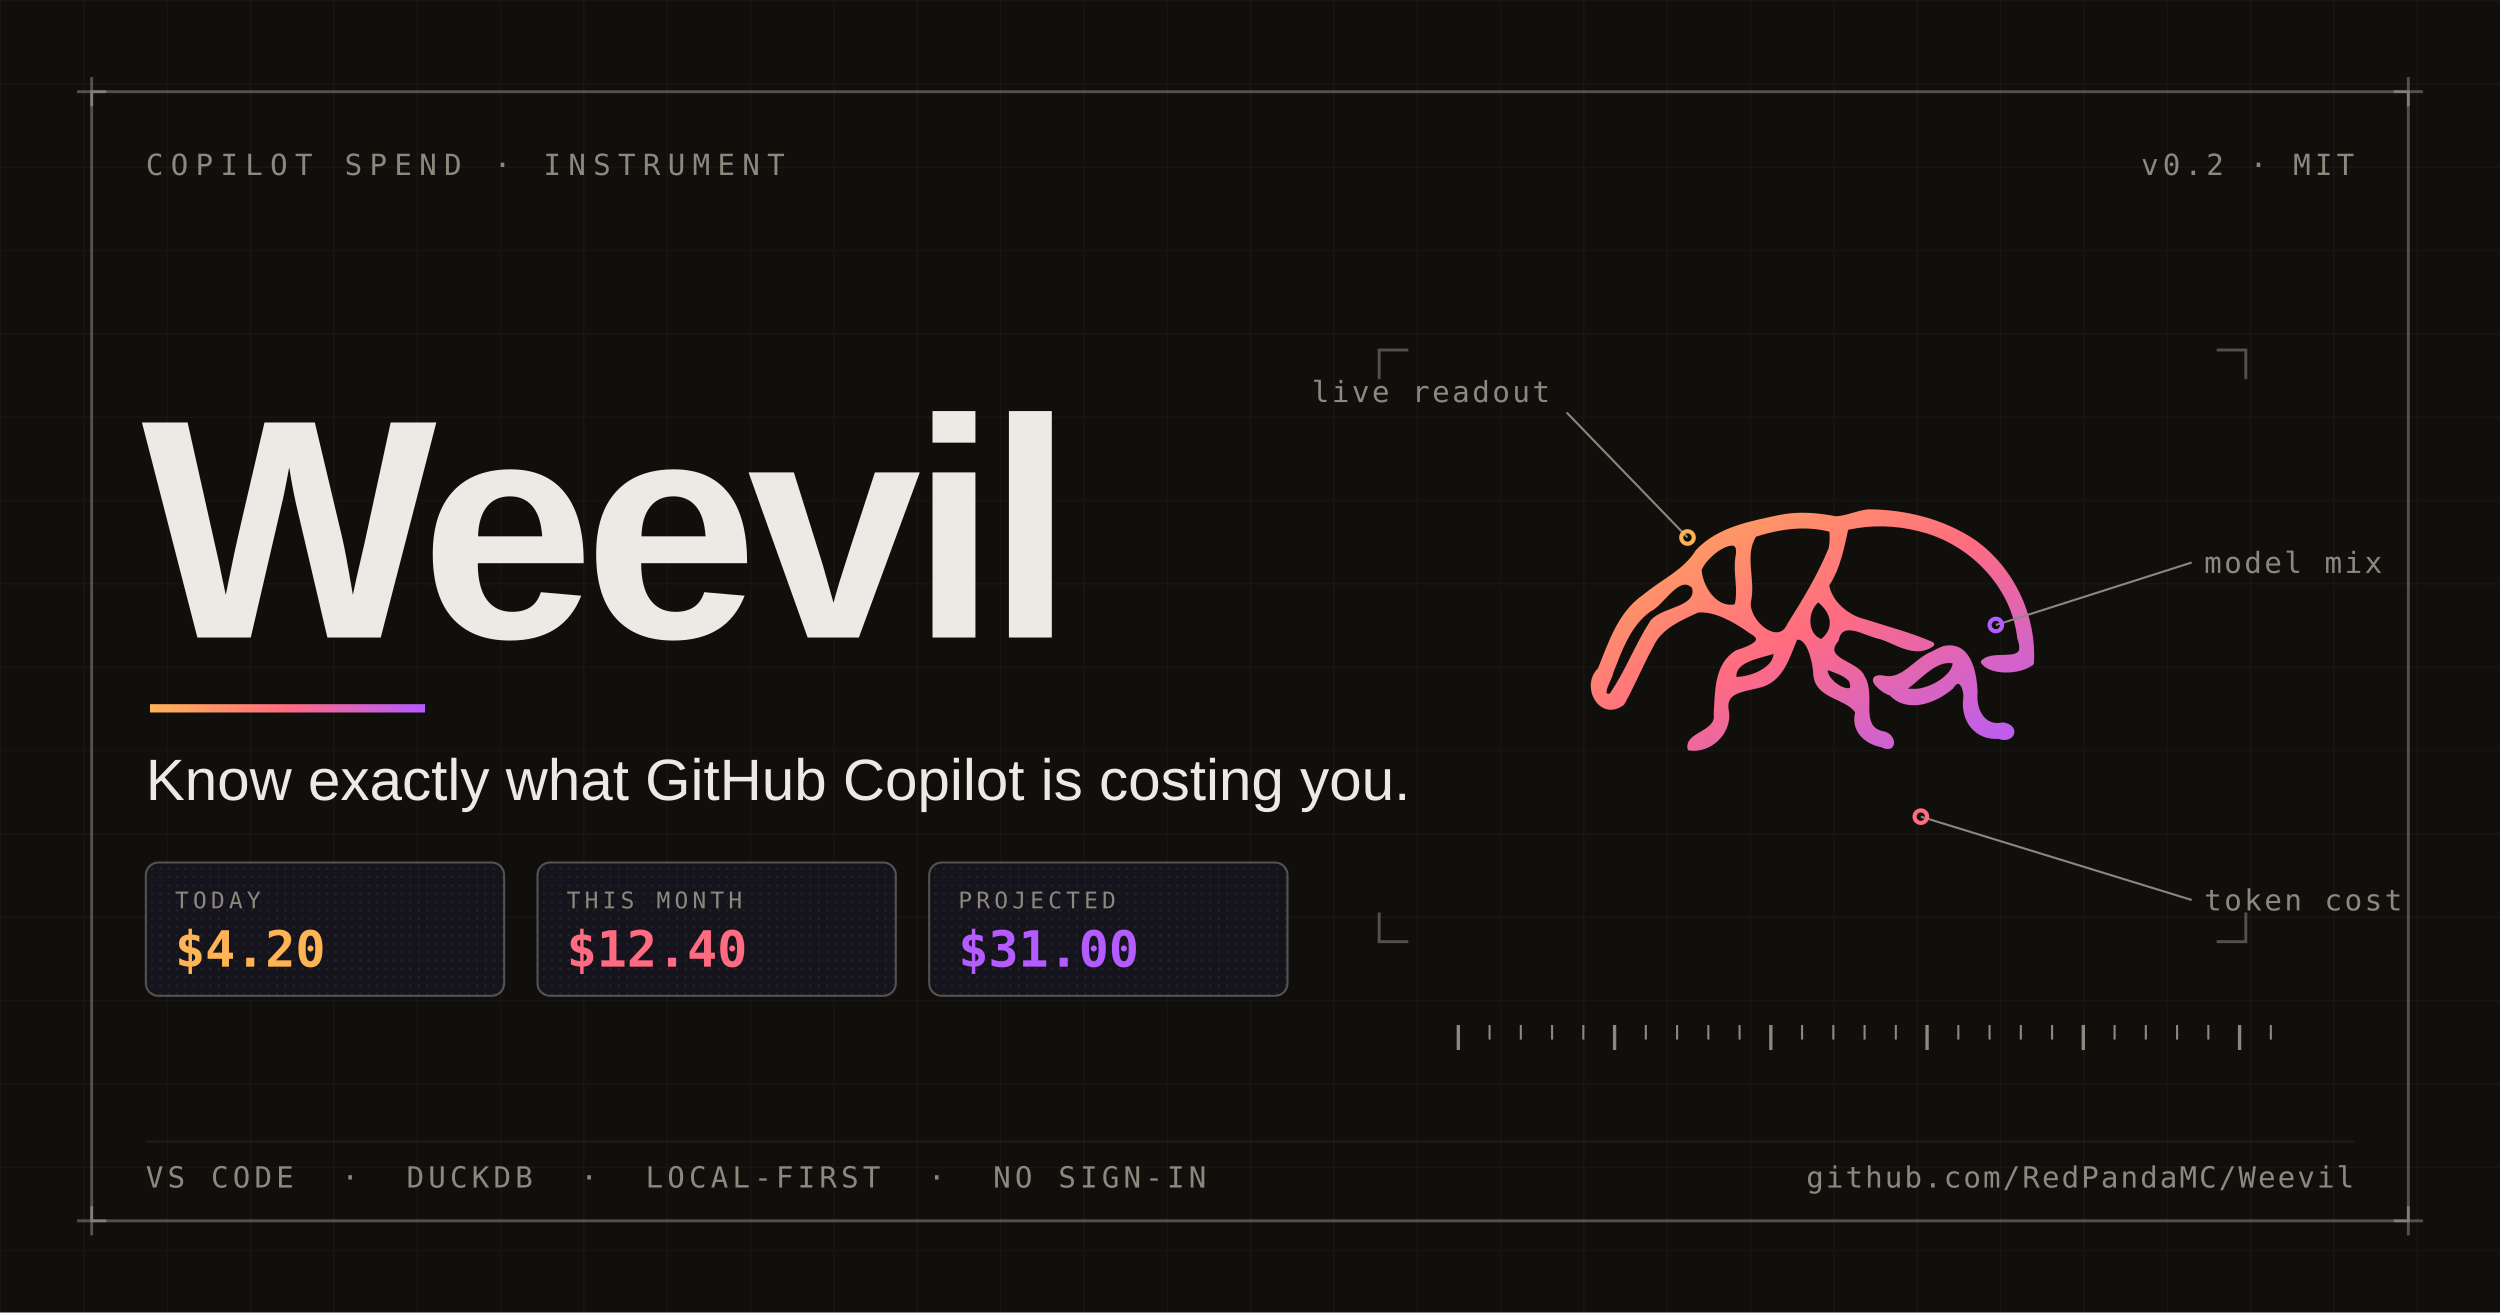
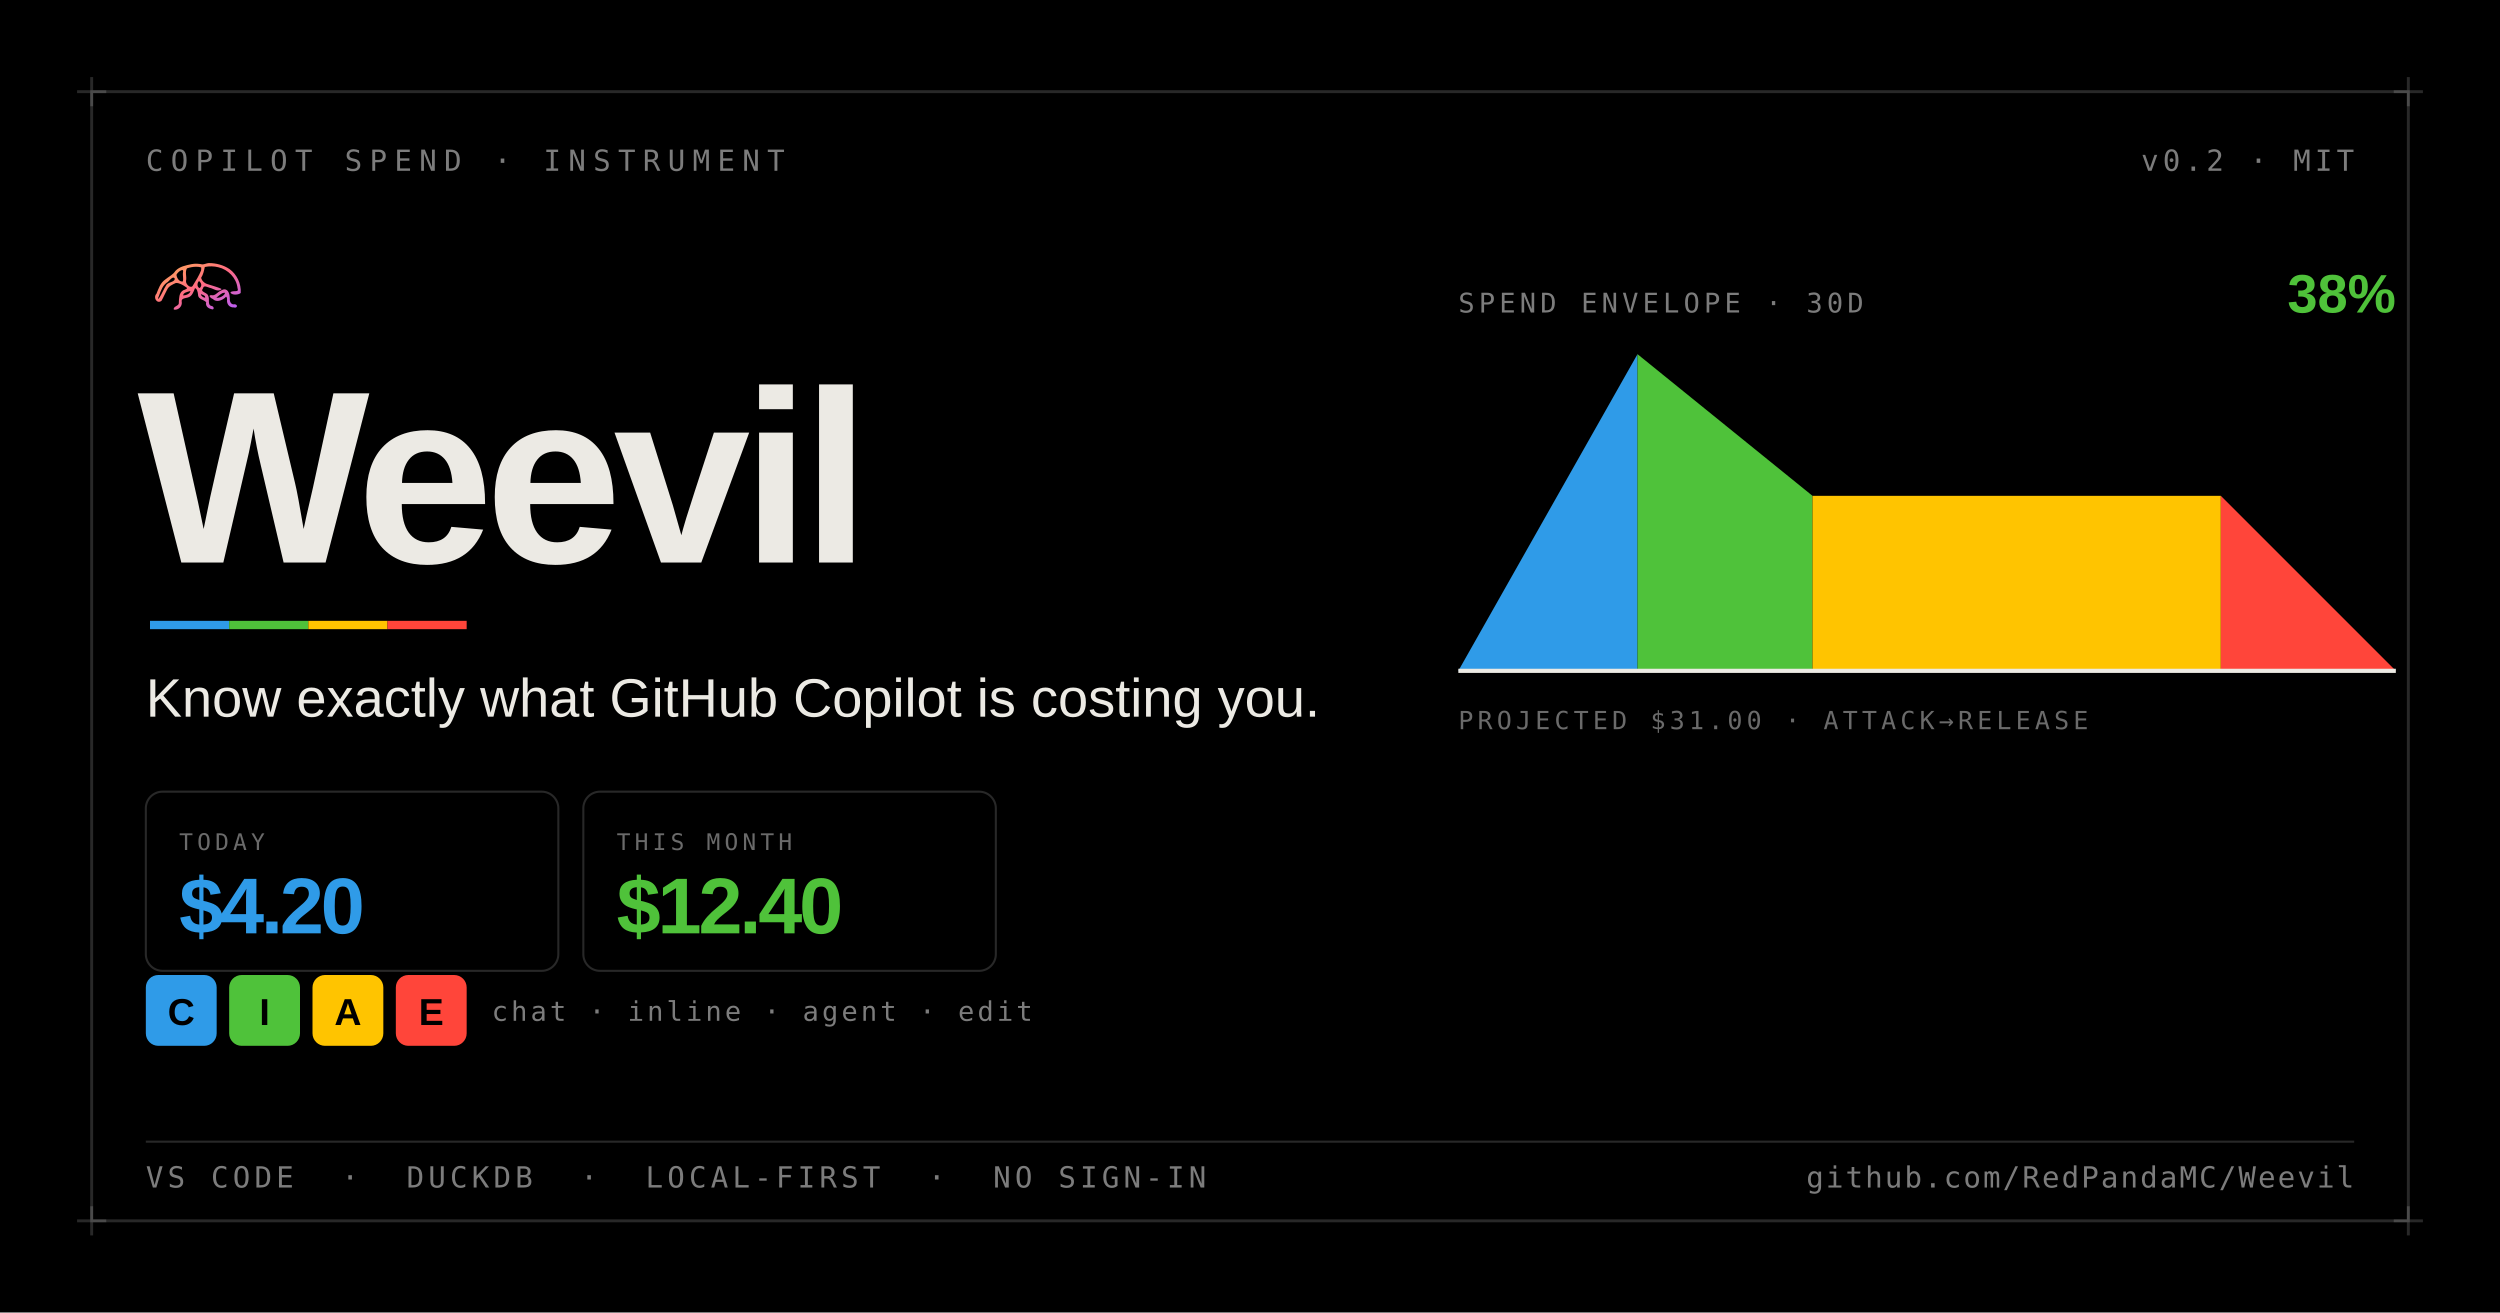
<svg xmlns="http://www.w3.org/2000/svg" width="1200" height="630" viewBox="0 0 1200 630">
-   <defs>
-     <pattern id="grid" width="40" height="40" patternUnits="userSpaceOnUse">
-       <path d="M40 0H0V40" fill="none" stroke="rgba(236,234,228,0.06)" stroke-width="1" />
-     </pattern>
-     <pattern id="scr" width="4" height="4" patternUnits="userSpaceOnUse">
-       <circle cx="1" cy="1" r="0.6" fill="rgba(255,255,255,0.06)" />
-     </pattern>
-     <linearGradient id="rule-grad" x1="0" y1="0" x2="1" y2="0">
-       <stop offset="0" stop-color="#FFB454" />
-       <stop offset="0.5" stop-color="#FF6B81" />
-       <stop offset="1" stop-color="#B45CFF" />
-     </linearGradient>
-   </defs>
-   <rect width="1200" height="630" fill="#100F0C" />
-   <rect width="1200" height="630" fill="url(#grid)" opacity="0.6" />
-   <rect x="44" y="44" width="1112" height="542" fill="none" stroke="rgba(236,234,228,0.30)" stroke-width="1.4" />
-   <path d="M37 44H51M44 37V51" stroke="rgba(236,234,228,0.30)" stroke-width="1.4" />
-   <path d="M1149 44H1163M1156 37V51" stroke="rgba(236,234,228,0.30)" stroke-width="1.4" />
-   <path d="M37 586H51M44 579V593" stroke="rgba(236,234,228,0.30)" stroke-width="1.4" />
-   <path d="M1149 586H1163M1156 579V593" stroke="rgba(236,234,228,0.30)" stroke-width="1.4" />
-   <text x="70" y="84" font-family="'JetBrains Mono', 'DejaVu Sans Mono', monospace" font-size="14" letter-spacing="3.5" fill="#8C887E">COPILOT SPEND · INSTRUMENT</text>
-   <text x="1130" y="84" font-family="'JetBrains Mono', 'DejaVu Sans Mono', monospace" font-size="14" letter-spacing="2" fill="#8C887E" text-anchor="end">v0.2 · MIT</text>
-   <svg x="690" y="150" width="360" height="300" viewBox="0 0 2048 2048">
+   <rect width="1200" height="630" fill="#000000" />
+   <rect x="44" y="44" width="1112" height="542" fill="none" stroke="rgba(255,255,255,0.16)" stroke-width="1.4" />
+   <path d="M37 44H51M44 37V51" stroke="rgba(255,255,255,0.16)" stroke-width="1.4" />
+   <path d="M1149 44H1163M1156 37V51" stroke="rgba(255,255,255,0.16)" stroke-width="1.4" />
+   <path d="M37 586H51M44 579V593" stroke="rgba(255,255,255,0.16)" stroke-width="1.4" />
+   <path d="M1149 586H1163M1156 579V593" stroke="rgba(255,255,255,0.16)" stroke-width="1.4" />
+   <text x="70" y="82" font-family="'JetBrains Mono', 'DejaVu Sans Mono', monospace" font-size="14" letter-spacing="3.5" fill="#7C7C7C">COPILOT SPEND · INSTRUMENT</text>
+   <text x="1130" y="82" font-family="'JetBrains Mono', 'DejaVu Sans Mono', monospace" font-size="14" letter-spacing="2" fill="#7C7C7C" text-anchor="end">v0.2 · MIT</text>
+   <svg x="66" y="108" width="58" height="58" viewBox="0 0 2048 2048">
    <defs>
      <linearGradient id="weevil-grad" x1="0" y1="0" x2="1" y2="1">
        <stop offset="0" stop-color="#FFB454" />
        <stop offset="0.5" stop-color="#FF6B81" />
        <stop offset="1" stop-color="#B45CFF" />
      </linearGradient>
    </defs>
    <g transform="translate(1024, 1024) scale(2.2) translate(-1024, -1024)">
      <g transform="translate(0, 465)">
        <path fill="url(#weevil-grad)" d="m 1107.445,386.709 a 3.71,3.71 0 0 0 -0.383,0.018 c -17.717,1.759 -33.043,10.024 -48.789,10.271 -27.326,-5.334 -55.832,-7.582 -83.814,-1.859 a 3.71,3.71 0 0 0 -0.037,0.01 c -42.812,9.23 -91.615,17.551 -124.006,52.234 a 3.71,3.71 0 0 0 -0.449,0.588 c -17.963,29.217 -51.437,43.617 -78.686,66.297 -0.004,0.003 -0.008,0.007 -0.012,0.01 -37.386,26.149 -51.038,70.645 -66.846,109.303 -13.338,13.004 -13.13,32.831 -5.117,46.443 4.084,6.939 10.291,12.46 18.01,14.475 7.719,2.015 16.707,0.263 25.445,-6.264 a 3.71,3.71 0 0 0 1.012,-1.148 c 16.069,-28.469 27.828,-58.734 43.551,-86.584 a 3.71,3.71 0 0 0 0.145,-0.285 c 11.645,-25.551 40.35,-38.018 66.225,-49.762 24.402,-2.372 54.608,14.84 76.455,30.678 a 3.71,3.71 0 0 0 0.441,0.273 c 6.683,3.542 8.9,6.616 9.221,8.139 0.32,1.523 -0.45,3.145 -3.234,5.443 -5.569,4.596 -17.539,8.905 -25.281,11.174 a 3.71,3.71 0 0 0 -0.814,0.348 c -16.908,9.784 -24.877,25.961 -28.729,43.166 -3.851,17.205 -3.856,35.714 -4.916,51.41 a 3.71,3.71 0 0 0 0.031,0.791 c 0.934,6.34 -0.757,10.532 -4.008,14.428 -3.251,3.895 -8.278,7.237 -13.598,10.424 -5.319,3.187 -10.889,6.185 -15.225,10.133 -4.336,3.948 -7.458,9.55 -6.27,16.137 a 3.71,3.71 0 0 0 3.17,3.02 c 31.652,4.139 62.15,-24.382 58.889,-56.781 a 3.71,3.71 0 0 0 -0.078,-0.465 c -1.786,-7.72 -1.274,-13.082 0.463,-17.035 1.737,-3.953 4.79,-6.783 9.098,-9.119 8.576,-4.651 21.82,-6.603 34.014,-9.701 18.818,-3.889 30.75,-15.759 39.08,-29.756 7.979,-13.408 13.021,-28.768 18.631,-42.152 3.063,-0.399 5.471,0.498 7.994,2.658 2.982,2.552 5.805,6.978 8.088,12.273 4.566,10.591 7.059,24.486 7.811,32.883 l -0.014,-0.361 c -0.091,10.524 3.211,18.642 8.418,24.725 5.207,6.083 12.099,10.179 19.191,13.727 13.681,6.843 27.926,11.957 34.945,22.268 -3.319,13.176 -0.102,25.134 7.172,34.051 7.501,9.196 18.992,15.303 31.678,17.811 5.467,2.701 9.981,3.556 13.781,2.061 3.9,-1.534 5.737,-5.783 5.471,-9.48 -0.533,-7.395 -6.957,-15.254 -17.233,-16.549 l 0.383,0.068 c -8.828,-2.065 -13.274,-5.905 -16.082,-11.168 -2.808,-5.263 -3.768,-12.318 -3.996,-20.275 -0.456,-15.915 2.236,-35.186 -6.898,-50.195 l 0.33,0.693 c -2.426,-6.876 -8.232,-11.62 -14.557,-15.658 -6.324,-4.038 -13.411,-7.438 -19.184,-10.98 -5.773,-3.543 -9.95,-7.21 -11.277,-10.836 -1.327,-3.626 -0.748,-8.081 5.26,-15.479 a 3.71,3.71 0 0 0 0.752,-1.582 c 1.681,-8.084 4.687,-11.632 8.441,-13.404 3.755,-1.772 9,-1.723 15.113,-0.369 12.227,2.708 26.703,10.414 38.379,12.17 l -0.576,-0.135 c 11.467,3.662 24.377,10.918 37.836,15.162 13.459,4.244 28.097,5.263 41.482,-4.338 a 3.71,3.71 0 0 0 -0.682,-6.414 c -32.77,-14.261 -67.226,-23.024 -100.6,-33.885 a 3.71,3.71 0 0 0 -0.324,-0.09 c -24.243,-5.522 -48.275,-25.691 -53.213,-50.125 16.325,-25.224 21.954,-54.545 28.17,-83.023 34.324,-7.5 70.421,-6.742 104.471,1.949 a 3.71,3.71 0 0 0 0.068,0.018 c 74.972,17.634 138.758,82.024 147.336,159.65 a 3.71,3.71 0 0 0 0.197,0.846 c 3.865,10.758 3.168,16.101 1.244,18.762 -1.924,2.66 -6.338,4.105 -12.701,4.664 -6.364,0.559 -14.136,0.277 -21.605,0.943 -7.47,0.666 -14.936,2.246 -20.207,7.541 a 3.71,3.71 0 0 0 -0.281,4.918 c 7.466,9.445 21.642,13.166 36.27,13.289 14.627,0.123 29.976,-3.484 40.428,-11.211 a 3.71,3.71 0 0 0 1.496,-2.752 c 4.381,-70.229 -29.245,-141.248 -86.109,-182.611 a 3.71,3.71 0 0 0 -0.098,-0.068 c -46.762,-31.76 -104.236,-46.217 -160.156,-46.438 z m -98.113,28.521 c 13.447,-0.092 26.808,1.426 39.859,4.814 0.462,8.422 0.653,16.713 -1.141,24.475 -16.166,39.409 -38.489,76.449 -61.455,112.689 a 3.71,3.71 0 0 0 -0.246,0.455 c -3.813,8.407 -8.726,11.516 -14.371,12.105 -5.645,0.589 -12.473,-1.79 -18.877,-6.342 -12.807,-9.103 -22.954,-26.568 -20.756,-39.068 l -0.033,0.172 c 3.906,-17.336 1.048,-34.997 -0.139,-51.744 -1.156,-16.309 -0.775,-31.505 7.643,-45.281 22.415,-7.25 46.069,-12.116 69.516,-12.275 z m -106.287,25.602 c 3.138,-0.172 4.665,0.425 5.822,2.311 1.158,1.886 1.929,6.126 0.531,13.445 a 3.71,3.71 0 0 0 -0.008,0.041 c -2.327,12.974 -0.884,25.989 0.102,38.471 0.924,11.698 1.317,22.85 -1.434,33.15 -13.017,2.525 -24.377,-3.317 -33.271,-13.42 -9.181,-10.429 -15.102,-25.248 -15.939,-38 3.387,-7.199 8.446,-13.649 14.461,-19.08 a 3.71,3.71 0 0 0 0.225,-0.221 c 3.283,-3.515 8.545,-7.709 14.07,-10.961 5.525,-3.252 11.407,-5.515 15.441,-5.736 z m -68.301,58.041 c 3.116,0.136 6.299,1.485 9.91,4.982 1.507,6.951 0.144,11.467 -3.127,15.449 -3.432,4.179 -9.336,7.676 -16.344,10.795 -14.015,6.238 -32.105,10.582 -42.102,21.818 a 3.71,3.71 0 0 0 -0.334,0.438 c -23.154,35.47 -37.321,75.339 -60.947,109.045 -1.505,0.04 -2.708,-0.057 -3.309,-0.266 -0.814,-0.283 -0.871,-0.424 -1.047,-0.795 -0.351,-0.741 -0.299,-3.629 0.916,-7.297 1.215,-3.668 3.221,-7.967 5.023,-11.992 1.802,-4.025 3.488,-7.546 3.811,-11.158 l -0.248,1.037 c 13.601,-34.298 25.66,-70.026 55.455,-91.869 l -0.617,0.365 c 9.959,-4.672 18.761,-15.367 27.783,-24.557 9.023,-9.19 17.936,-16.312 25.176,-15.996 z m 197.74,26.469 c 9.704,7.848 15.797,17.369 17.01,26.729 1.244,9.599 -2.183,19.193 -12.406,27.787 -10.411,-3.874 -15.622,-13.668 -16.193,-24.928 -0.554,-10.92 3.654,-22.559 11.59,-29.588 z m 193.23,64.025 c -2.378,0.167 -4.851,0.552 -7.422,1.168 a 3.71,3.71 0 0 0 -0.518,0.164 c -5.615,2.252 -11.059,4.878 -16.332,7.777 -13.672,5.567 -24.825,16.689 -36.166,25.098 -11.421,8.468 -22.331,14.137 -36.185,10.566 a 3.71,3.71 0 0 0 -0.535,-0.098 c -3.425,-0.362 -6.11,-0.345 -8.424,0.182 -2.314,0.527 -4.574,1.804 -5.611,4.049 -1.038,2.244 -0.561,4.542 0.229,6.355 0.79,1.813 1.97,3.442 3.387,5.064 5.37,6.149 13.821,12.126 20.887,14.137 13.278,13.984 31.06,16.869 47.941,13.518 17.179,-3.411 33.775,-12.881 46.053,-23.412 a 3.71,3.71 0 0 0 0.734,-0.854 c 3.016,-4.841 5.516,-6.281 6.707,-6.463 1.191,-0.182 2.297,0.326 3.846,2.377 3.096,4.103 5.205,13.529 4.176,19.457 a 3.71,3.71 0 0 0 -0.025,0.17 c -2.064,16.352 2.119,32.024 11.508,43.334 9.237,11.128 23.627,17.805 41.08,16.627 10.434,3.969 19.801,0.63 22.818,-6.279 1.552,-3.554 1.026,-8.003 -1.684,-11.361 -2.709,-3.358 -7.22,-5.696 -13.496,-6.805 a 3.71,3.71 0 0 0 -1.383,0.018 c -13.912,2.828 -23.202,-1.801 -29.494,-10.291 -6.292,-8.49 -9.133,-21.262 -7.871,-33.998 a 3.71,3.71 0 0 0 0.016,-0.512 c -0.521,-13.105 -2.462,-30.596 -8.684,-45.033 -3.111,-7.219 -7.324,-13.727 -13.193,-18.359 -5.87,-4.632 -13.443,-7.221 -22.358,-6.596 z m -259.853,12.744 c -0.097,4.095 -1.502,7.874 -4.045,11.51 -3.278,4.686 -8.457,8.996 -14.617,12.527 -11.247,6.448 -25.59,10.03 -36.631,10.133 -0.146,-4.942 1.211,-8.773 3.77,-12.119 3.103,-4.058 8.089,-7.426 14.094,-10.189 11.612,-5.344 26.486,-8.289 37.43,-11.861 z m 260.254,13.539 c 2.164,-0.092 4.377,0.12 6.623,0.49 -0.747,8.044 -7.871,17.032 -18.26,24.234 -11.558,8.013 -26.596,13.522 -37.65,13.818 -1.656,-0.264 -3.192,-0.231 -4.893,-0.211 -2.019,0.024 -4.119,0.036 -5.561,-0.143 -0.065,-0.008 -0.055,-0.021 -0.115,-0.031 0.096,-0.148 0.097,-0.183 0.227,-0.359 9.466,-6.877 18.834,-16.107 28.627,-23.707 9.993,-7.755 20.256,-13.634 31.002,-14.092 z m -179.424,10.447 c 11.802,4.662 23.756,8.072 31.551,16.357 1.537,3.859 2.047,6.729 1.918,8.279 -0.137,1.643 -0.422,1.817 -1.104,2.168 -1.362,0.702 -6.671,0.288 -12.381,-2.615 -5.71,-2.903 -11.764,-7.719 -15.621,-12.945 -2.83,-3.835 -4.389,-7.651 -4.363,-11.244 z" />
      </g>
    </g>
  </svg>
-   <path d="M676 168 h-14 v14 M1064 168 h14 v14 M676 452 h-14 v-14 M1064 452 h14 v-14" fill="none" stroke="rgba(236,234,228,0.30)" stroke-width="1.4" />
-   <path d="M810 258L752 198" stroke="#8C887E" stroke-width="1" fill="none" />
-   <circle cx="810" cy="258" r="3" fill="none" stroke="#FFB454" stroke-width="2" />
-   <text x="744" y="193" font-family="'JetBrains Mono', 'DejaVu Sans Mono', monospace" font-size="14" letter-spacing="1.2" fill="#8C887E" text-anchor="end">live readout</text>
-   <path d="M958 300L1052 270" stroke="#8C887E" stroke-width="1" fill="none" />
-   <circle cx="958" cy="300" r="3" fill="none" stroke="#B45CFF" stroke-width="2" />
-   <text x="1058" y="275" font-family="'JetBrains Mono', 'DejaVu Sans Mono', monospace" font-size="14" letter-spacing="1.2" fill="#8C887E" text-anchor="start">model mix</text>
-   <path d="M922 392L1052 432" stroke="#8C887E" stroke-width="1" fill="none" />
-   <circle cx="922" cy="392" r="3" fill="none" stroke="#FF6B81" stroke-width="2" />
-   <text x="1058" y="437" font-family="'JetBrains Mono', 'DejaVu Sans Mono', monospace" font-size="14" letter-spacing="1.2" fill="#8C887E" text-anchor="start">token cost</text>
-   <line x1="700" y1="492" x2="700" y2="504" stroke="#8C887E" stroke-width="1.6" />
-   <line x1="715" y1="492" x2="715" y2="499" stroke="#8C887E" stroke-width="1" />
-   <line x1="730" y1="492" x2="730" y2="499" stroke="#8C887E" stroke-width="1" />
-   <line x1="745" y1="492" x2="745" y2="499" stroke="#8C887E" stroke-width="1" />
-   <line x1="760" y1="492" x2="760" y2="499" stroke="#8C887E" stroke-width="1" />
-   <line x1="775" y1="492" x2="775" y2="504" stroke="#8C887E" stroke-width="1.6" />
-   <line x1="790" y1="492" x2="790" y2="499" stroke="#8C887E" stroke-width="1" />
-   <line x1="805" y1="492" x2="805" y2="499" stroke="#8C887E" stroke-width="1" />
-   <line x1="820" y1="492" x2="820" y2="499" stroke="#8C887E" stroke-width="1" />
-   <line x1="835" y1="492" x2="835" y2="499" stroke="#8C887E" stroke-width="1" />
-   <line x1="850" y1="492" x2="850" y2="504" stroke="#8C887E" stroke-width="1.6" />
-   <line x1="865" y1="492" x2="865" y2="499" stroke="#8C887E" stroke-width="1" />
-   <line x1="880" y1="492" x2="880" y2="499" stroke="#8C887E" stroke-width="1" />
-   <line x1="895" y1="492" x2="895" y2="499" stroke="#8C887E" stroke-width="1" />
-   <line x1="910" y1="492" x2="910" y2="499" stroke="#8C887E" stroke-width="1" />
-   <line x1="925" y1="492" x2="925" y2="504" stroke="#8C887E" stroke-width="1.6" />
-   <line x1="940" y1="492" x2="940" y2="499" stroke="#8C887E" stroke-width="1" />
-   <line x1="955" y1="492" x2="955" y2="499" stroke="#8C887E" stroke-width="1" />
-   <line x1="970" y1="492" x2="970" y2="499" stroke="#8C887E" stroke-width="1" />
-   <line x1="985" y1="492" x2="985" y2="499" stroke="#8C887E" stroke-width="1" />
-   <line x1="1000" y1="492" x2="1000" y2="504" stroke="#8C887E" stroke-width="1.6" />
-   <line x1="1015" y1="492" x2="1015" y2="499" stroke="#8C887E" stroke-width="1" />
-   <line x1="1030" y1="492" x2="1030" y2="499" stroke="#8C887E" stroke-width="1" />
-   <line x1="1045" y1="492" x2="1045" y2="499" stroke="#8C887E" stroke-width="1" />
-   <line x1="1060" y1="492" x2="1060" y2="499" stroke="#8C887E" stroke-width="1" />
-   <line x1="1075" y1="492" x2="1075" y2="504" stroke="#8C887E" stroke-width="1.6" />
-   <line x1="1090" y1="492" x2="1090" y2="499" stroke="#8C887E" stroke-width="1" />
-   <text x="68" y="306" font-family="'Schibsted Grotesk', 'Liberation Sans', Arial, sans-serif" font-size="150" font-weight="700" letter-spacing="-5" fill="#ECEAE4">Weevil</text>
-   <rect x="72" y="338" width="132" height="4" fill="url(#rule-grad)" />
-   <text x="70" y="384" font-family="'Schibsted Grotesk', 'Liberation Sans', Arial, sans-serif" font-size="28" font-weight="500" fill="#ECEAE4">Know exactly what GitHub Copilot is costing you.</text>
-   <rect x="70" y="414" width="172" height="64" rx="6" fill="#15131b" stroke="rgba(236,234,228,0.30)" />
-   <rect x="70" y="414" width="172" height="64" rx="6" fill="url(#scr)" />
-   <text x="84" y="436" font-family="'JetBrains Mono', 'DejaVu Sans Mono', monospace" font-size="11" letter-spacing="2" fill="#8C887E">TODAY</text>
-   <text x="84" y="464" font-family="'JetBrains Mono', 'DejaVu Sans Mono', monospace" font-size="24" font-weight="700" fill="#FFB454">$4.20</text>
-   <rect x="258" y="414" width="172" height="64" rx="6" fill="#15131b" stroke="rgba(236,234,228,0.30)" />
-   <rect x="258" y="414" width="172" height="64" rx="6" fill="url(#scr)" />
-   <text x="272" y="436" font-family="'JetBrains Mono', 'DejaVu Sans Mono', monospace" font-size="11" letter-spacing="2" fill="#8C887E">THIS MONTH</text>
-   <text x="272" y="464" font-family="'JetBrains Mono', 'DejaVu Sans Mono', monospace" font-size="24" font-weight="700" fill="#FF6B81">$12.40</text>
-   <rect x="446" y="414" width="172" height="64" rx="6" fill="#15131b" stroke="rgba(236,234,228,0.30)" />
-   <rect x="446" y="414" width="172" height="64" rx="6" fill="url(#scr)" />
-   <text x="460" y="436" font-family="'JetBrains Mono', 'DejaVu Sans Mono', monospace" font-size="11" letter-spacing="2" fill="#8C887E">PROJECTED</text>
-   <text x="460" y="464" font-family="'JetBrains Mono', 'DejaVu Sans Mono', monospace" font-size="24" font-weight="700" fill="#B45CFF">$31.00</text>
-   <line x1="70" y1="548" x2="1130" y2="548" stroke="rgba(236,234,228,0.06)" stroke-width="1" />
-   <text x="70" y="570" font-family="'JetBrains Mono', 'DejaVu Sans Mono', monospace" font-size="14" letter-spacing="2" fill="#8C887E">VS CODE  ·  DUCKDB  ·  LOCAL-FIRST  ·  NO SIGN-IN</text>
-   <text x="1130" y="570" font-family="'JetBrains Mono', 'DejaVu Sans Mono', monospace" font-size="14" letter-spacing="1" fill="#8C887E" text-anchor="end">github.com/RedPandaMC/Weevil</text>
+   <text x="66" y="270" font-family="'Schibsted Grotesk', 'Liberation Sans', Arial, sans-serif" font-size="118" font-weight="700" letter-spacing="-4" fill="#ECEAE4">Weevil</text>
+   <rect x="72" y="298" width="38" height="4" fill="#2F9BE8" />
+   <rect x="110" y="298" width="38" height="4" fill="#4FC23A" />
+   <rect x="148" y="298" width="38" height="4" fill="#FFC400" />
+   <rect x="186" y="298" width="38" height="4" fill="#FF453A" />
+   <text x="70" y="344" font-family="'Schibsted Grotesk', 'Liberation Sans', Arial, sans-serif" font-size="26" font-weight="500" fill="#ECEAE4">Know exactly what GitHub Copilot is costing you.</text>
+   <rect x="70" y="380" width="198" height="86" rx="8" fill="#000" stroke="rgba(255,255,255,0.16)" />
+   <text x="86" y="408" font-family="'JetBrains Mono', 'DejaVu Sans Mono', monospace" font-size="11" letter-spacing="2" fill="#6A6A6A">TODAY</text>
+   <text x="86" y="448" font-family="'Schibsted Grotesk', 'Liberation Sans', Arial, sans-serif" font-size="38" font-weight="700" letter-spacing="-1.5" fill="#2F9BE8">$4.20</text>
+   <rect x="280" y="380" width="198" height="86" rx="8" fill="#000" stroke="rgba(255,255,255,0.16)" />
+   <text x="296" y="408" font-family="'JetBrains Mono', 'DejaVu Sans Mono', monospace" font-size="11" letter-spacing="2" fill="#6A6A6A">THIS MONTH</text>
+   <text x="296" y="448" font-family="'Schibsted Grotesk', 'Liberation Sans', Arial, sans-serif" font-size="38" font-weight="700" letter-spacing="-1.5" fill="#4FC23A">$12.40</text>
+   <rect x="70" y="468" width="34" height="34" rx="6" fill="#2F9BE8" />
+   <text x="87" y="492" font-family="'Schibsted Grotesk', 'Liberation Sans', Arial, sans-serif" font-size="18" font-weight="700" fill="#000" text-anchor="middle">C</text>
+   <rect x="110" y="468" width="34" height="34" rx="6" fill="#4FC23A" />
+   <text x="127" y="492" font-family="'Schibsted Grotesk', 'Liberation Sans', Arial, sans-serif" font-size="18" font-weight="700" fill="#000" text-anchor="middle">I</text>
+   <rect x="150" y="468" width="34" height="34" rx="6" fill="#FFC400" />
+   <text x="167" y="492" font-family="'Schibsted Grotesk', 'Liberation Sans', Arial, sans-serif" font-size="18" font-weight="700" fill="#000" text-anchor="middle">A</text>
+   <rect x="190" y="468" width="34" height="34" rx="6" fill="#FF453A" />
+   <text x="207" y="492" font-family="'Schibsted Grotesk', 'Liberation Sans', Arial, sans-serif" font-size="18" font-weight="700" fill="#000" text-anchor="middle">E</text>
+   <text x="236" y="490" font-family="'JetBrains Mono', 'DejaVu Sans Mono', monospace" font-size="13" letter-spacing="1.5" fill="#7C7C7C">chat · inline · agent · edit</text>
+   <text x="700" y="150" font-family="'JetBrains Mono', 'DejaVu Sans Mono', monospace" font-size="13" letter-spacing="2" fill="#7C7C7C">SPEND ENVELOPE · 30D</text>
+   <text x="1150" y="150" font-family="'Schibsted Grotesk', 'Liberation Sans', Arial, sans-serif" font-size="26" font-weight="700" fill="#4FC23A" text-anchor="end">38%</text>
+   <polygon points="700,322 786,170 786,322" fill="#2F9BE8" />
+   <polygon points="786,322 786,170 870,238 870,322" fill="#4FC23A" />
+   <polygon points="870,322 870,238 1066,238 1066,322" fill="#FFC400" />
+   <polygon points="1066,322 1066,238 1150,322" fill="#FF453A" />
+   <line x1="700" y1="322" x2="1150" y2="322" stroke="#ECEAE4" stroke-width="2" />
+   <text x="700" y="350" font-family="'JetBrains Mono', 'DejaVu Sans Mono', monospace" font-size="12" letter-spacing="2" fill="#6A6A6A">PROJECTED $31.00 · ATTACK→RELEASE</text>
+   <line x1="70" y1="548" x2="1130" y2="548" stroke="rgba(255,255,255,0.16)" stroke-width="1" />
+   <text x="70" y="570" font-family="'JetBrains Mono', 'DejaVu Sans Mono', monospace" font-size="14" letter-spacing="2" fill="#7C7C7C">VS CODE  ·  DUCKDB  ·  LOCAL-FIRST  ·  NO SIGN-IN</text>
+   <text x="1130" y="570" font-family="'JetBrains Mono', 'DejaVu Sans Mono', monospace" font-size="14" letter-spacing="1" fill="#7C7C7C" text-anchor="end">github.com/RedPandaMC/Weevil</text>
</svg>
